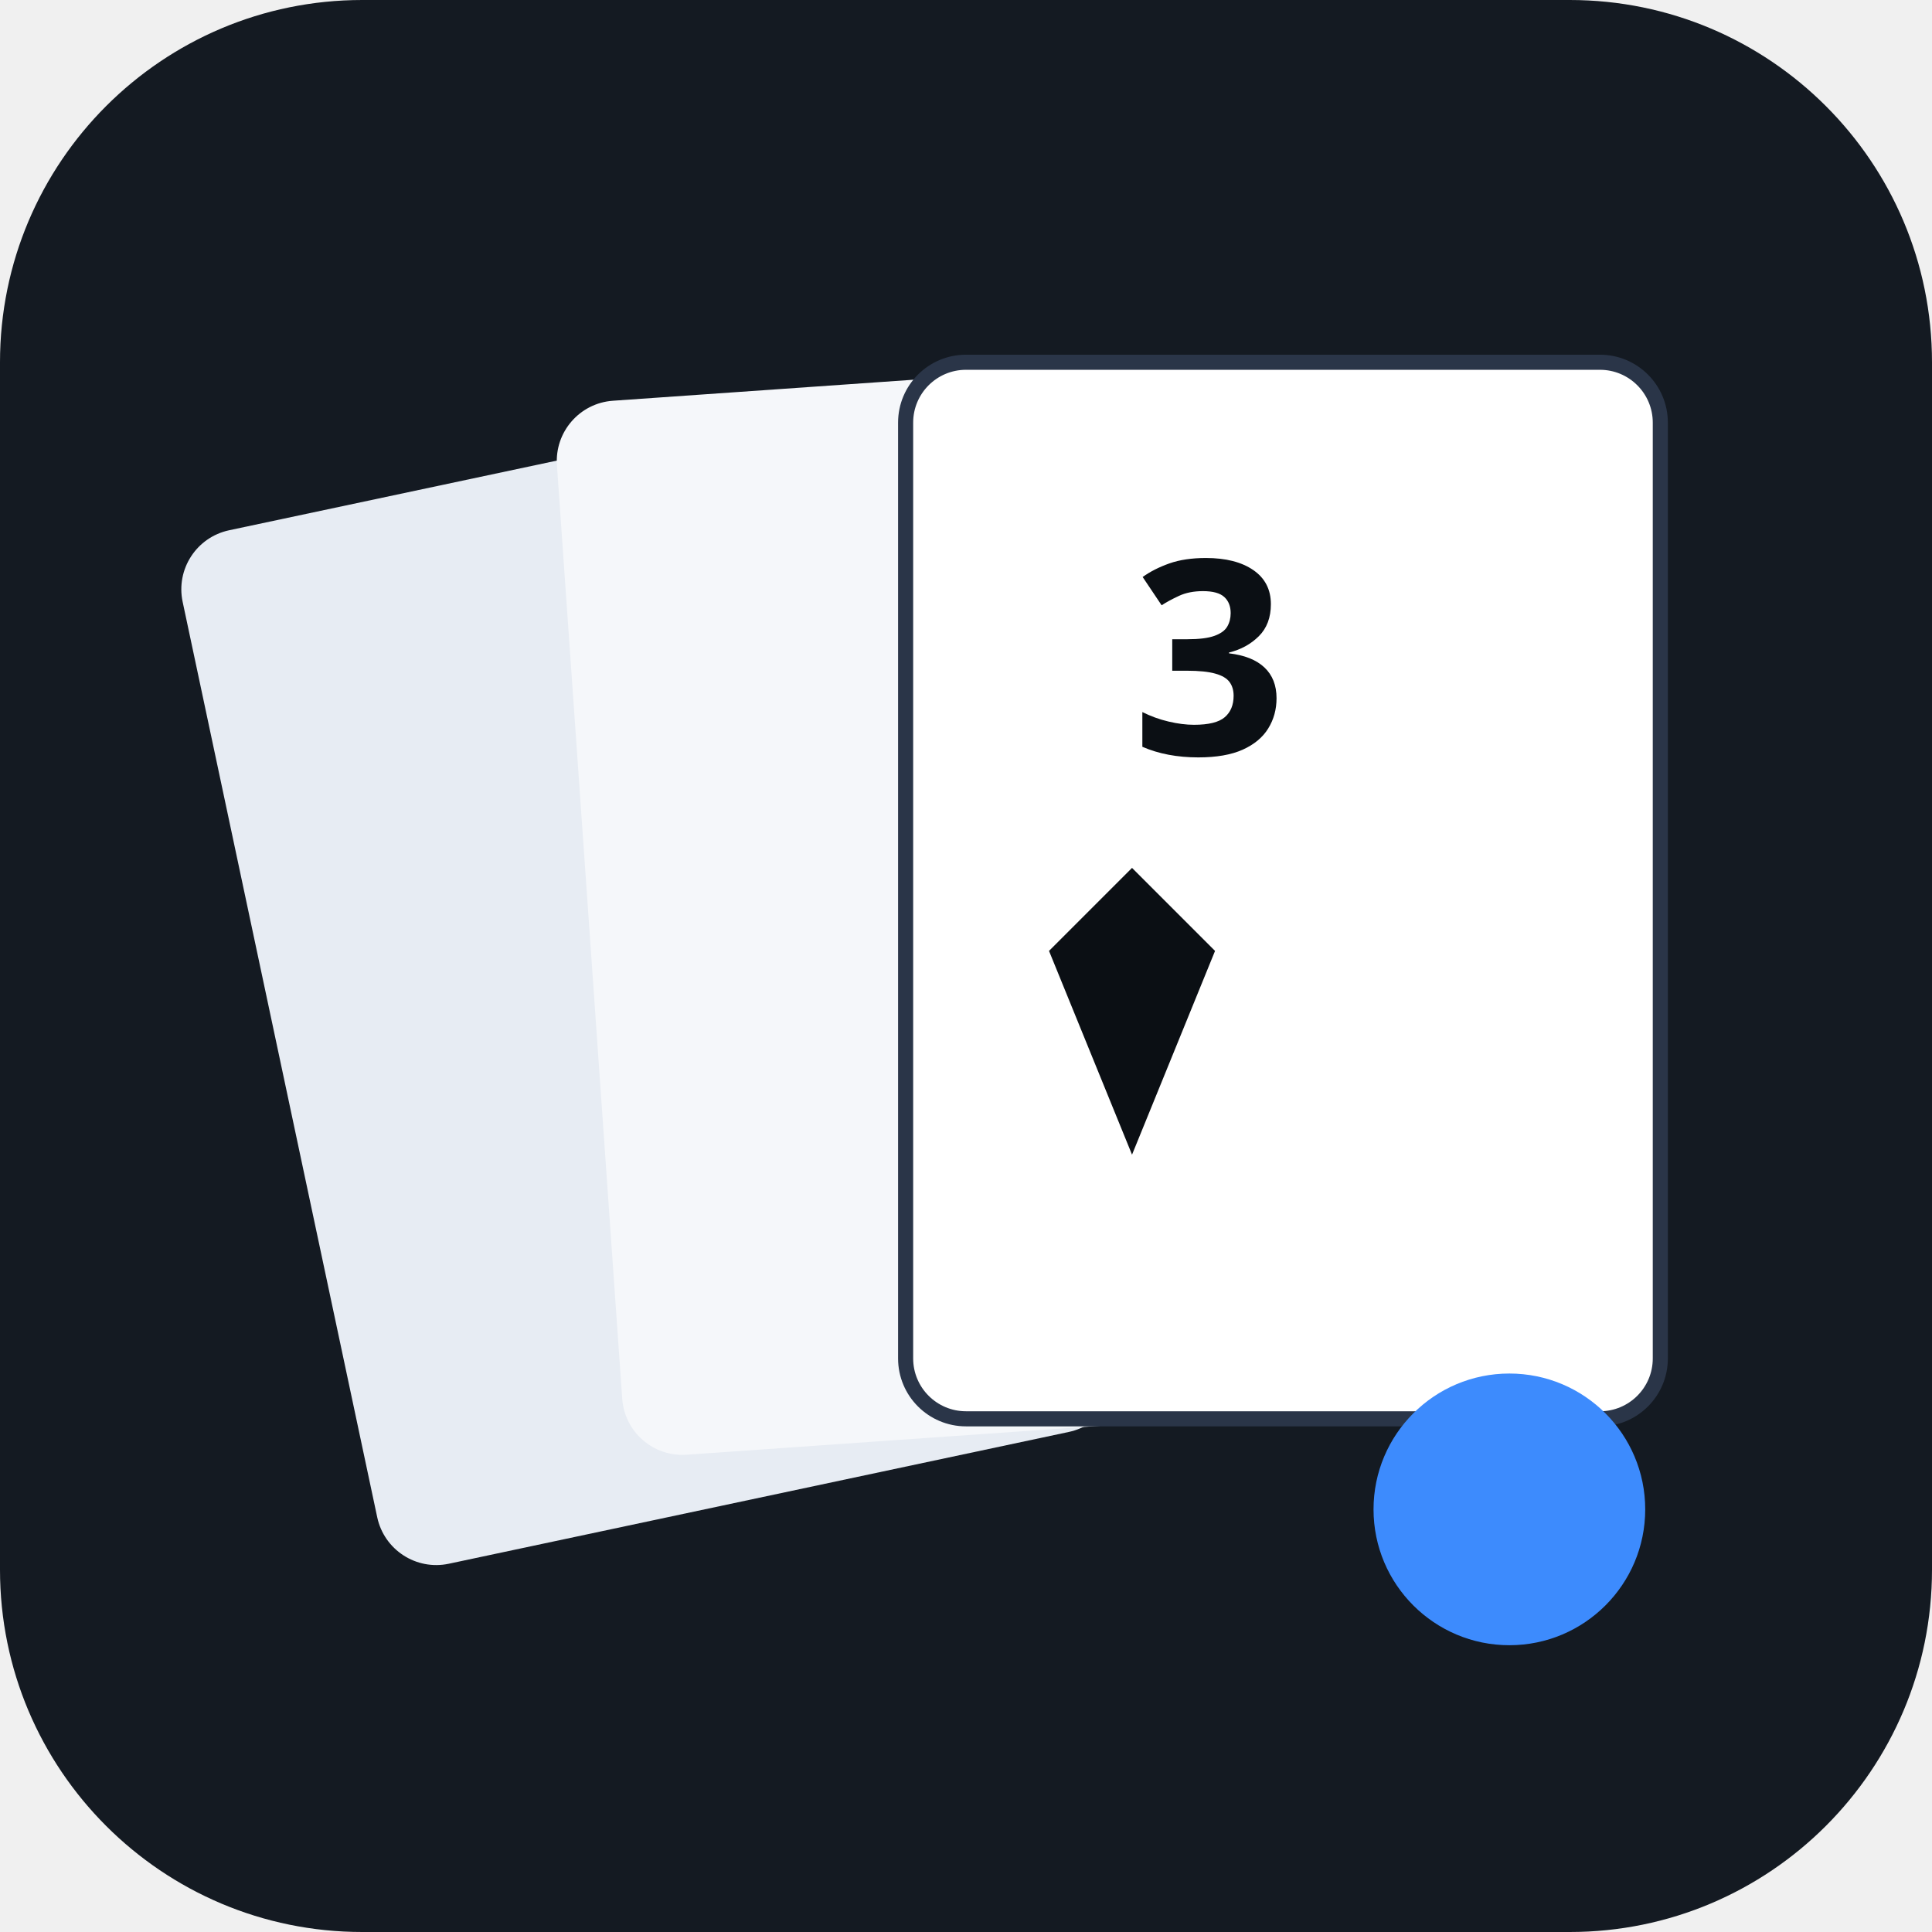
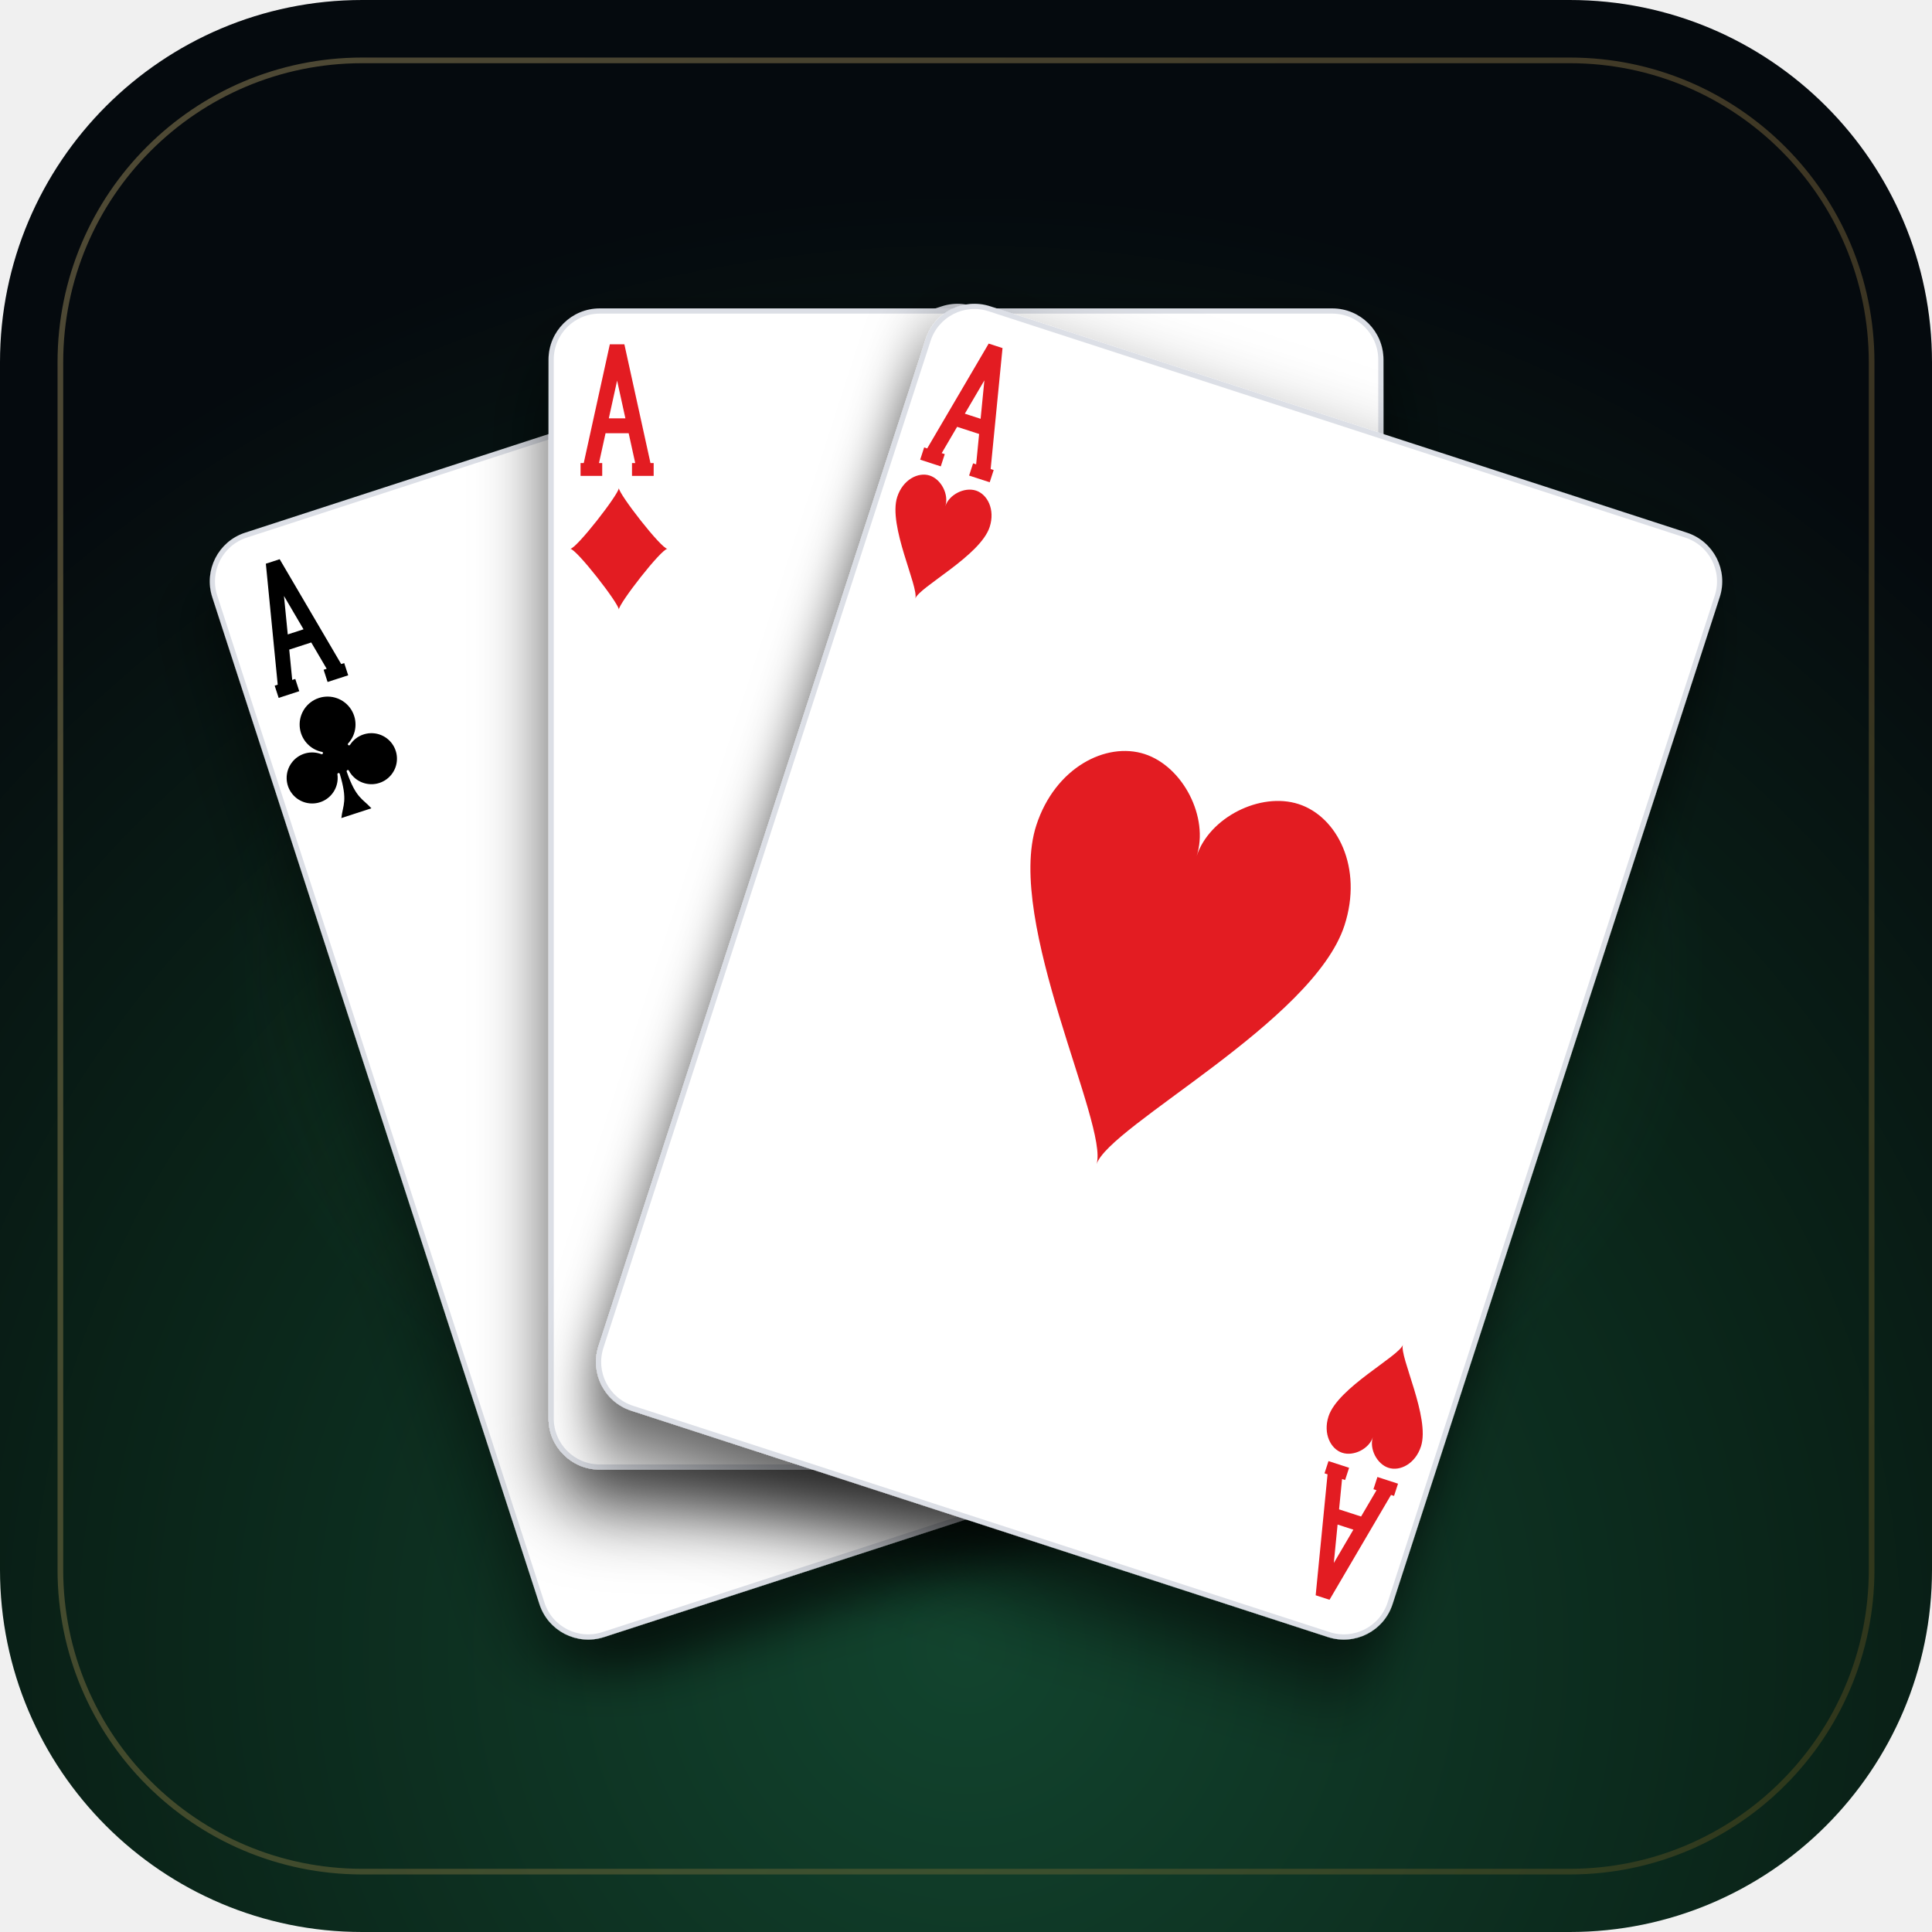
- <svg xmlns="http://www.w3.org/2000/svg" width="512" height="512" viewBox="0 0 512 512" role="img" aria-label="Tiến Lên">
-   <rect width="512" height="512" rx="96" fill="#141A22" />
-   <rect x="72" y="120" width="200" height="280" rx="16" fill="#E7ECF3" transform="rotate(-12 172 260)" />
-   <rect x="156" y="100" width="200" height="280" rx="16" fill="#F5F7FA" transform="rotate(-4 256 240)" />
-   <rect x="240" y="96" width="200" height="280" rx="16" fill="#FFFFFF" stroke="#2A3548" stroke-width="4" />
-   <text x="300" y="200" font-family="system-ui,sans-serif" font-size="72" font-weight="700" fill="#0B0F14">3</text>
-   <path d="M300 230 l22 22 -22 54 -22-54 z" fill="#0B0F14" />
-   <circle cx="400" cy="400" r="36" fill="#3D8BFD" />
+ <svg xmlns="http://www.w3.org/2000/svg" viewBox="0 0 512 512" width="512" height="512">
+   <defs>
+     <radialGradient id="bg-glow" cx="50%" cy="85%" r="75%">
+       <stop offset="0%" stop-color="#12442e" />
+       <stop offset="60%" stop-color="#0a2318" />
+       <stop offset="100%" stop-color="#050a0e" />
+     </radialGradient>
+     <radialGradient id="spotlight" cx="50%" cy="50%" r="50%">
+       <stop offset="0%" stop-color="#228559" stop-opacity="0.35" />
+       <stop offset="100%" stop-color="#228559" stop-opacity="0" />
+     </radialGradient>
+     <linearGradient id="gold-grad" x1="0%" y1="0%" x2="100%" y2="100%">
+       <stop offset="0%" stop-color="#ffe293" />
+       <stop offset="50%" stop-color="#c5a059" />
+       <stop offset="100%" stop-color="#806020" />
+     </linearGradient>
+     <filter id="card-shadow" x="-40%" y="-40%" width="180%" height="180%">
+       <feDropShadow dx="0" dy="12" stdDeviation="10" flood-color="#000000" flood-opacity="0.65" />
+     </filter>
+     <symbol id="Rac" viewBox="-500 -500 1000 1000" preserveAspectRatio="xMinYMid" opacity="0.8">
+       <path d="M-270 460L-110 460M-200 450L0 -460L200 450M110 460L270 460M-120 130L120 130" stroke="#000000" fill="none" fill-opacity="1" stroke-width="110" />
+     </symbol>
+     <symbol id="Rad" viewBox="-500 -500 1000 1000" preserveAspectRatio="xMinYMid" opacity="0.8">
+       <path d="M-270 460L-110 460M-200 450L0 -460L200 450M110 460L270 460M-120 130L120 130" stroke="#e31b23" fill="none" fill-opacity="1" stroke-width="110" />
+     </symbol>
+     <symbol id="S1ah" viewBox="-600 -600 1200 1200" preserveAspectRatio="xMinYMid" opacity="0.8">
+       <path d="M0 -300C0 -400 100 -500 200 -500C300 -500 400 -400 400 -250C400 0 0 400 0 500C0 400 -400 0 -400 -250C-400 -400 -300 -500 -200 -500C-100 -500 0 -400 -0 -300" fill="#e31b23" fill-opacity="1" />
+     </symbol>
+     <symbol id="S2ad" viewBox="-600 -600 1200 1200" preserveAspectRatio="xMinYMid" opacity="0.8">
+       <path d="M-400 0C-350 0 0 -450 0 -500C0 -450 350 0 400 0C350 0 0 450 0 500C0 450 -350 0 -400 0" fill="#e31b23" fill-opacity="1" />
+     </symbol>
+     <symbol id="S3ac" viewBox="-600 -600 1200 1200" preserveAspectRatio="xMinYMid" opacity="0.8">
+       <path d="M30 150C35 385 85 400 130 500L-130 500C-85 400 -35 385 -30 150A10 10 0 0 0 -50 150A210 210 0 1 1 -124 -51A10 10 0 0 0 -110 -65A230 230 0 1 1 110 -65A10 10 0 0 0 124 -51A210 210 0 1 1 50 150A10 10 0 0 0 30 150" fill="#000000" fill-opacity="1" />
+     </symbol>
+     <g id="card-DA">
+       <rect width="239" height="333" x="-119.5" y="-166.5" rx="14" ry="14" stroke="#dcdfe6" fill="#ffffff" fill-opacity="1" stroke-width="1.5" />
+       <use href="#Rac" height="39" x="-120" y="-158" />
+       <use href="#S3ac" height="42" x="-121" y="-119" />
+       <use href="#S3ac" height="140" x="-70" y="-70" />
+       <g transform="rotate(180)">
+         <use href="#Rac" height="39" x="-120" y="-158" />
+         <use href="#S3ac" height="42" x="-121" y="-119" />
+       </g>
+     </g>
+     <g id="card-HA">
+       <rect width="239" height="333" x="-119.5" y="-166.5" rx="14" ry="14" stroke="#dcdfe6" fill="#ffffff" fill-opacity="1" stroke-width="1.5" />
+       <use href="#Rad" height="39" x="-120" y="-158" />
+       <use href="#S2ad" height="42" x="-121" y="-119" />
+       <use href="#S2ad" height="140" x="-70" y="-70" />
+       <g transform="rotate(180)">
+         <use href="#Rad" height="39" x="-120" y="-158" />
+         <use href="#S2ad" height="42" x="-121" y="-119" />
+       </g>
+     </g>
+     <g id="card-CA">
+       <rect width="239" height="333" x="-119.5" y="-166.5" rx="14" ry="14" stroke="#dcdfe6" fill="#ffffff" fill-opacity="1" stroke-width="1.5" />
+       <use href="#Rad" height="39" x="-120" y="-158" />
+       <use href="#S1ah" height="42" x="-121" y="-119" />
+       <use href="#S1ah" height="140" x="-70" y="-70" />
+       <g transform="rotate(180)">
+         <use href="#Rad" height="39" x="-120" y="-158" />
+         <use href="#S1ah" height="42" x="-121" y="-119" />
+       </g>
+     </g>
+   </defs>
+   <rect width="512" height="512" rx="96" fill="url(#bg-glow)" />
+   <ellipse cx="256" cy="256" rx="200" ry="150" fill="url(#spotlight)" />
+   <rect x="16" y="16" width="480" height="480" rx="80" fill="none" stroke="url(#gold-grad)" stroke-width="1.5" stroke-opacity="0.3" />
+   <g transform="translate(256, 415) scale(0.92)">
+     <g transform="rotate(-18)">
+       <g filter="url(#card-shadow)">
+         <g transform="translate(0, -180)">
+           <use href="#card-DA" />
+         </g>
+       </g>
+     </g>
+     <g transform="rotate(0) translate(0, -15)">
+       <g filter="url(#card-shadow)">
+         <g transform="translate(0, -180)">
+           <use href="#card-HA" />
+         </g>
+       </g>
+     </g>
+     <g transform="rotate(18)">
+       <g filter="url(#card-shadow)">
+         <g transform="translate(0, -180)">
+           <use href="#card-CA" />
+         </g>
+       </g>
+     </g>
+   </g>
</svg>
